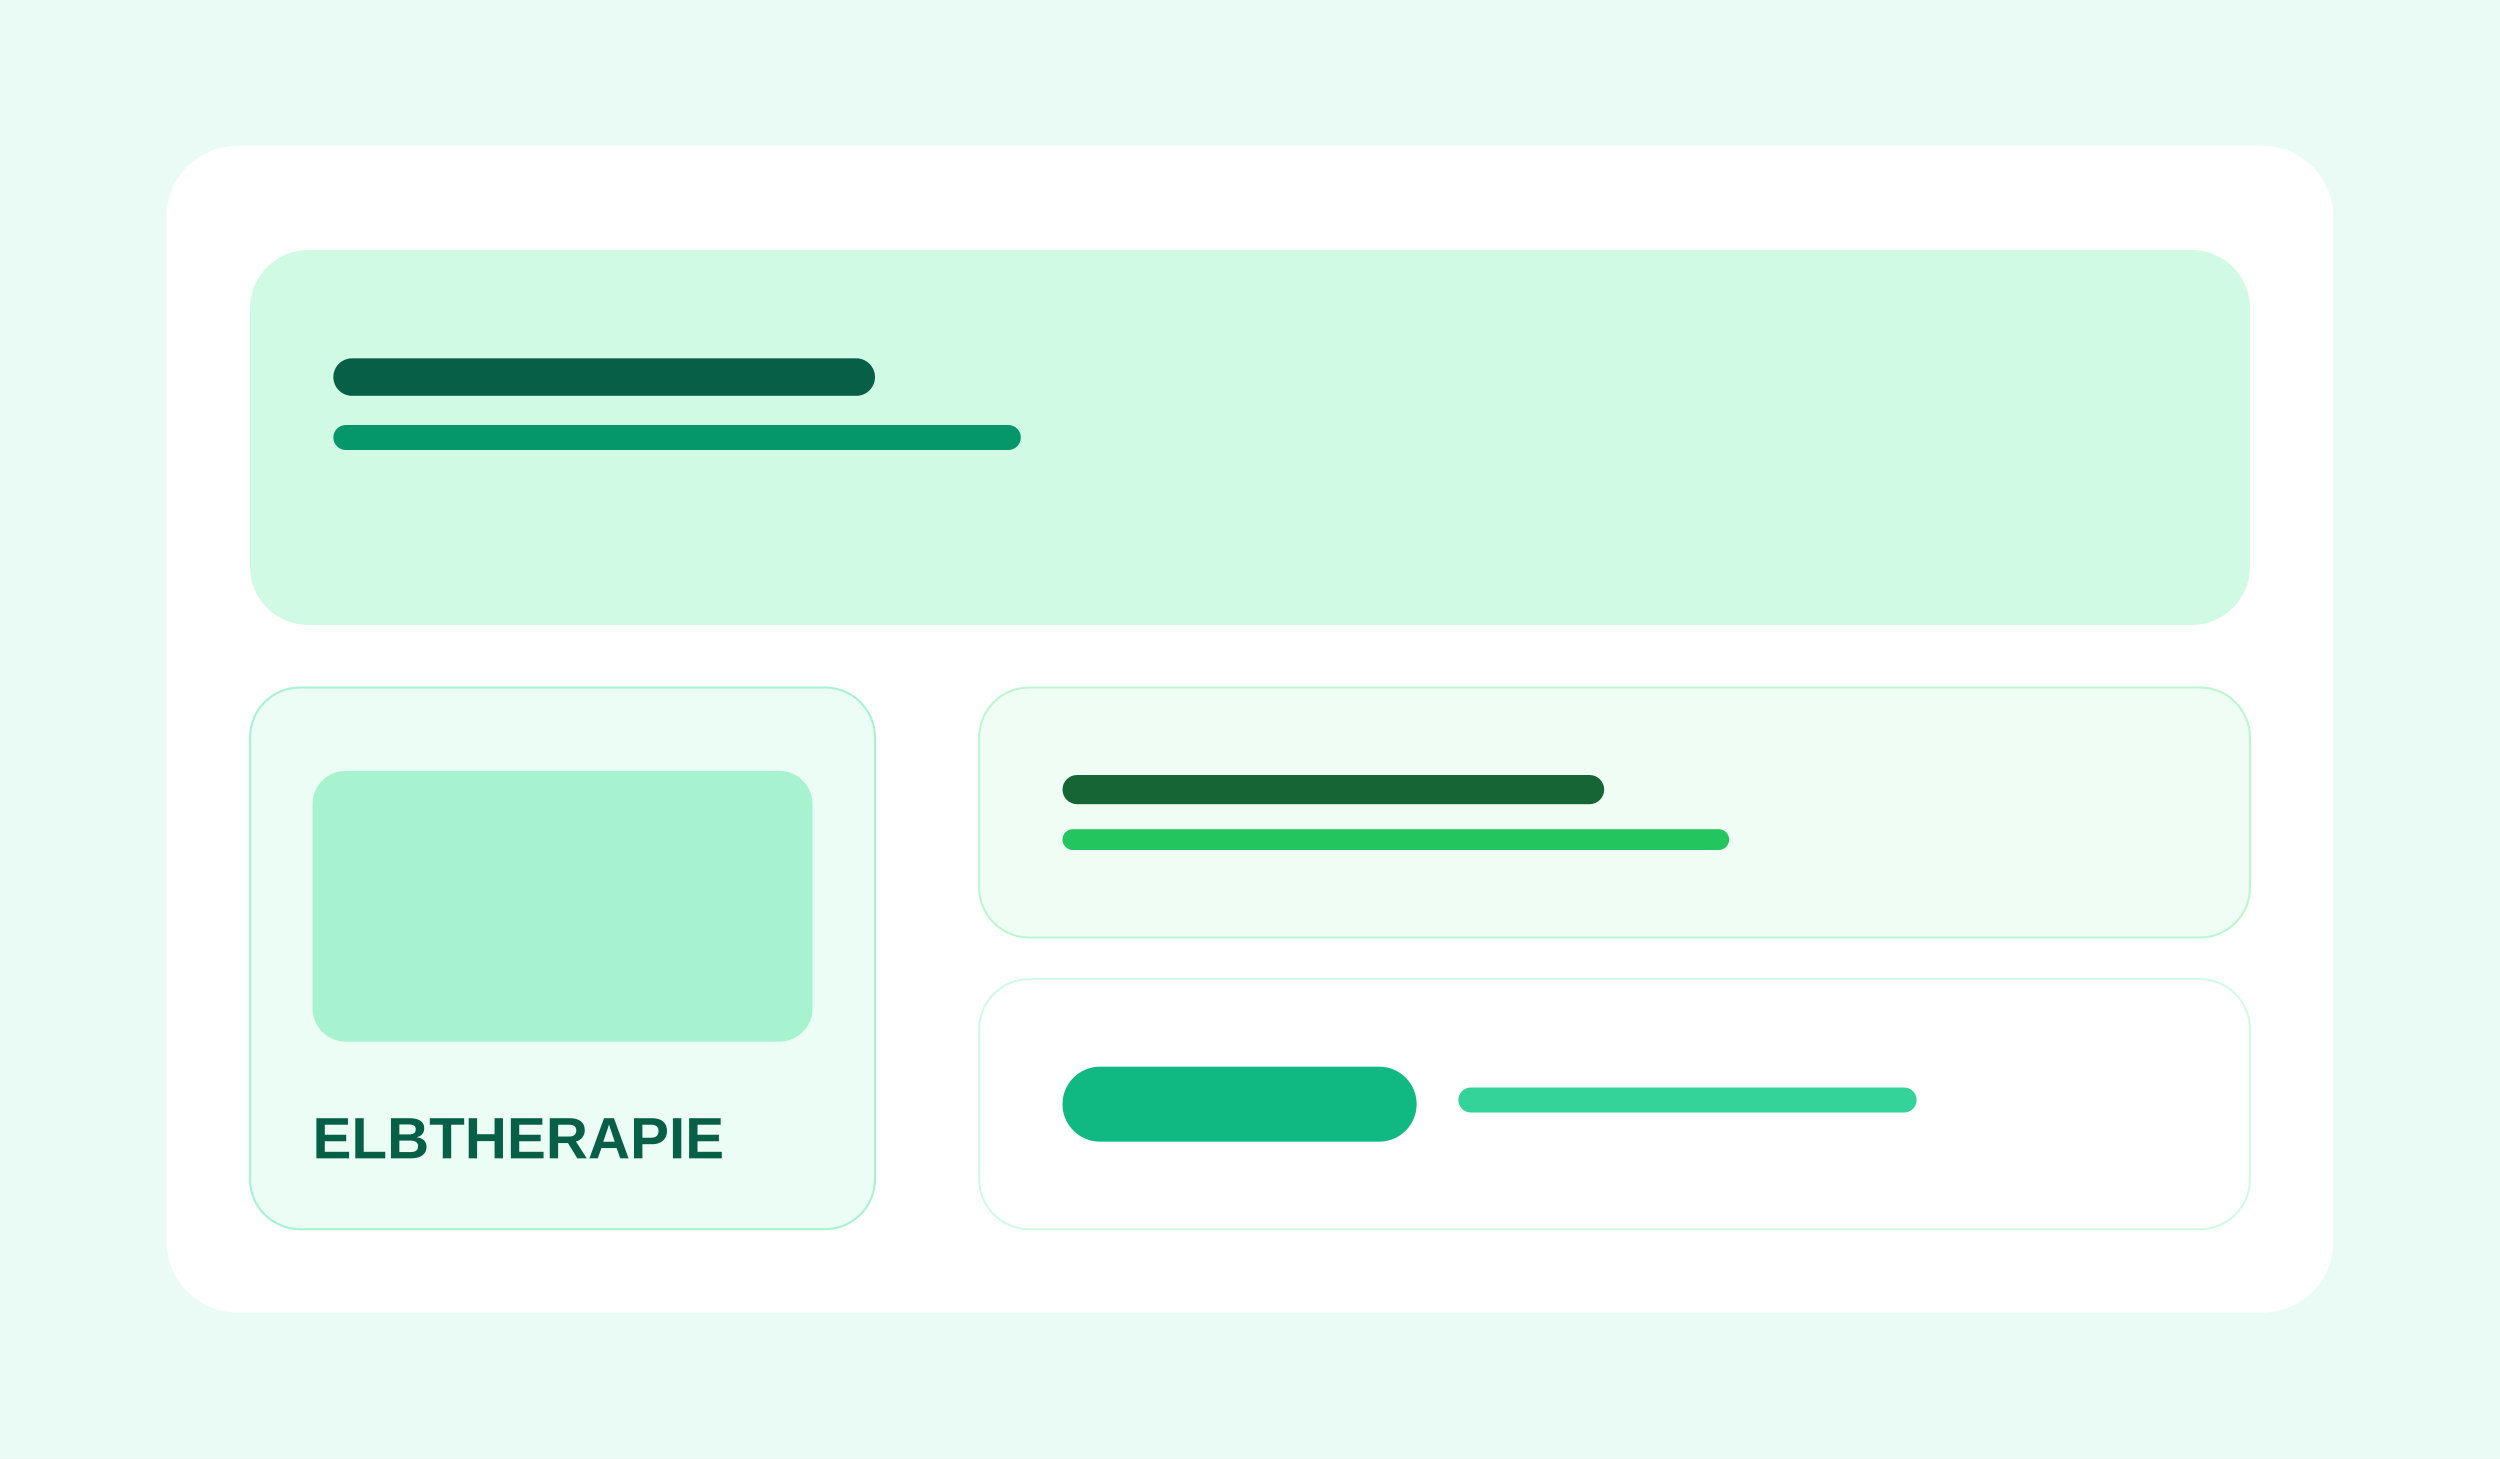
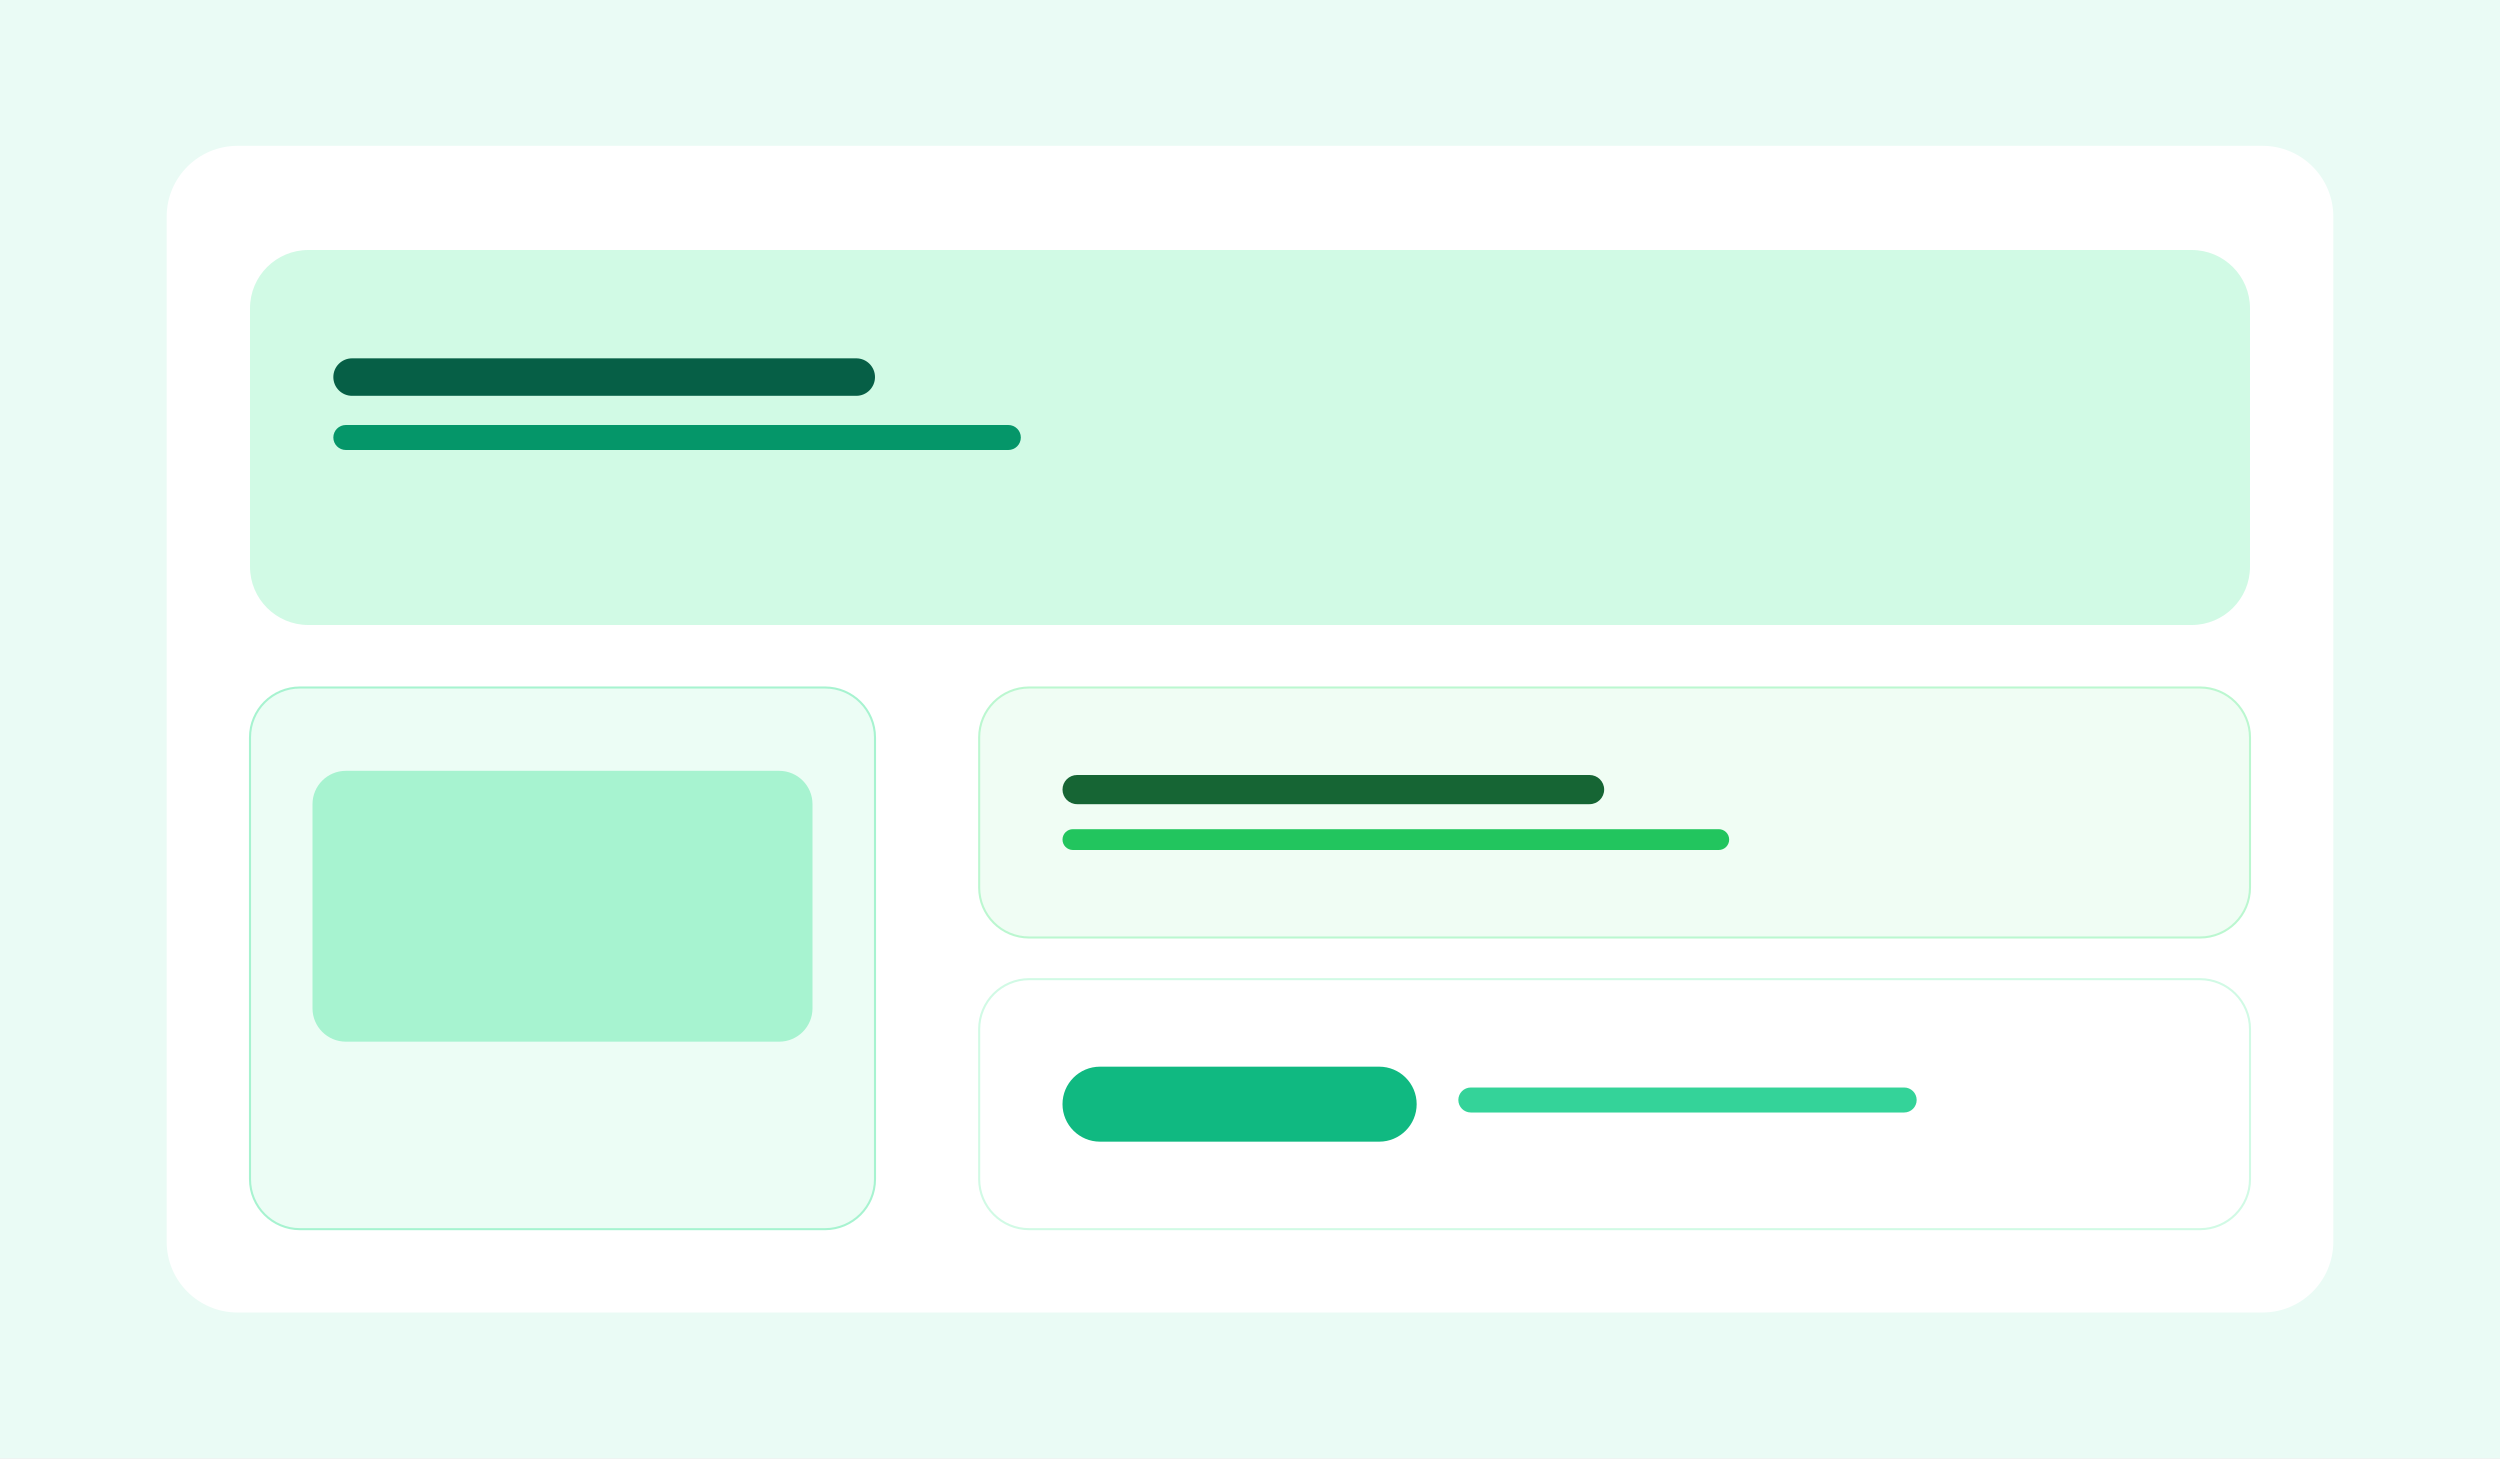
<svg xmlns="http://www.w3.org/2000/svg" width="1200" height="700" viewBox="0 0 1200 700" fill="none">
  <rect width="1200" height="700" fill="#EAFBF5" />
  <rect x="80" y="70" width="1040" height="560" rx="34" fill="#FFFFFF" />
  <rect x="120" y="120" width="960" height="180" rx="28" fill="#D1FAE5" />
  <rect x="160" y="172" width="260" height="18" rx="9" fill="#065F46" />
  <rect x="160" y="204" width="330" height="12" rx="6" fill="#059669" />
  <rect x="120" y="330" width="300" height="260" rx="24" fill="#ECFDF5" stroke="#A7F3D0" />
  <rect x="150" y="370" width="240" height="130" rx="16" fill="#A7F3D0" />
  <rect x="470" y="330" width="610" height="120" rx="24" fill="#F0FDF4" stroke="#BBF7D0" />
  <rect x="510" y="372" width="260" height="14" rx="7" fill="#166534" />
  <rect x="510" y="398" width="320" height="10" rx="5" fill="#22C55E" />
  <rect x="470" y="470" width="610" height="120" rx="24" fill="#FFFFFF" stroke="#D1FAE5" />
  <rect x="510" y="512" width="170" height="36" rx="18" fill="#10B981" />
  <rect x="700" y="522" width="220" height="12" rx="6" fill="#34D399" />
-   <text x="150" y="556" fill="#065F46" font-family="Arial" font-size="28" font-weight="700">ELBTHERAPIE</text>
</svg>
